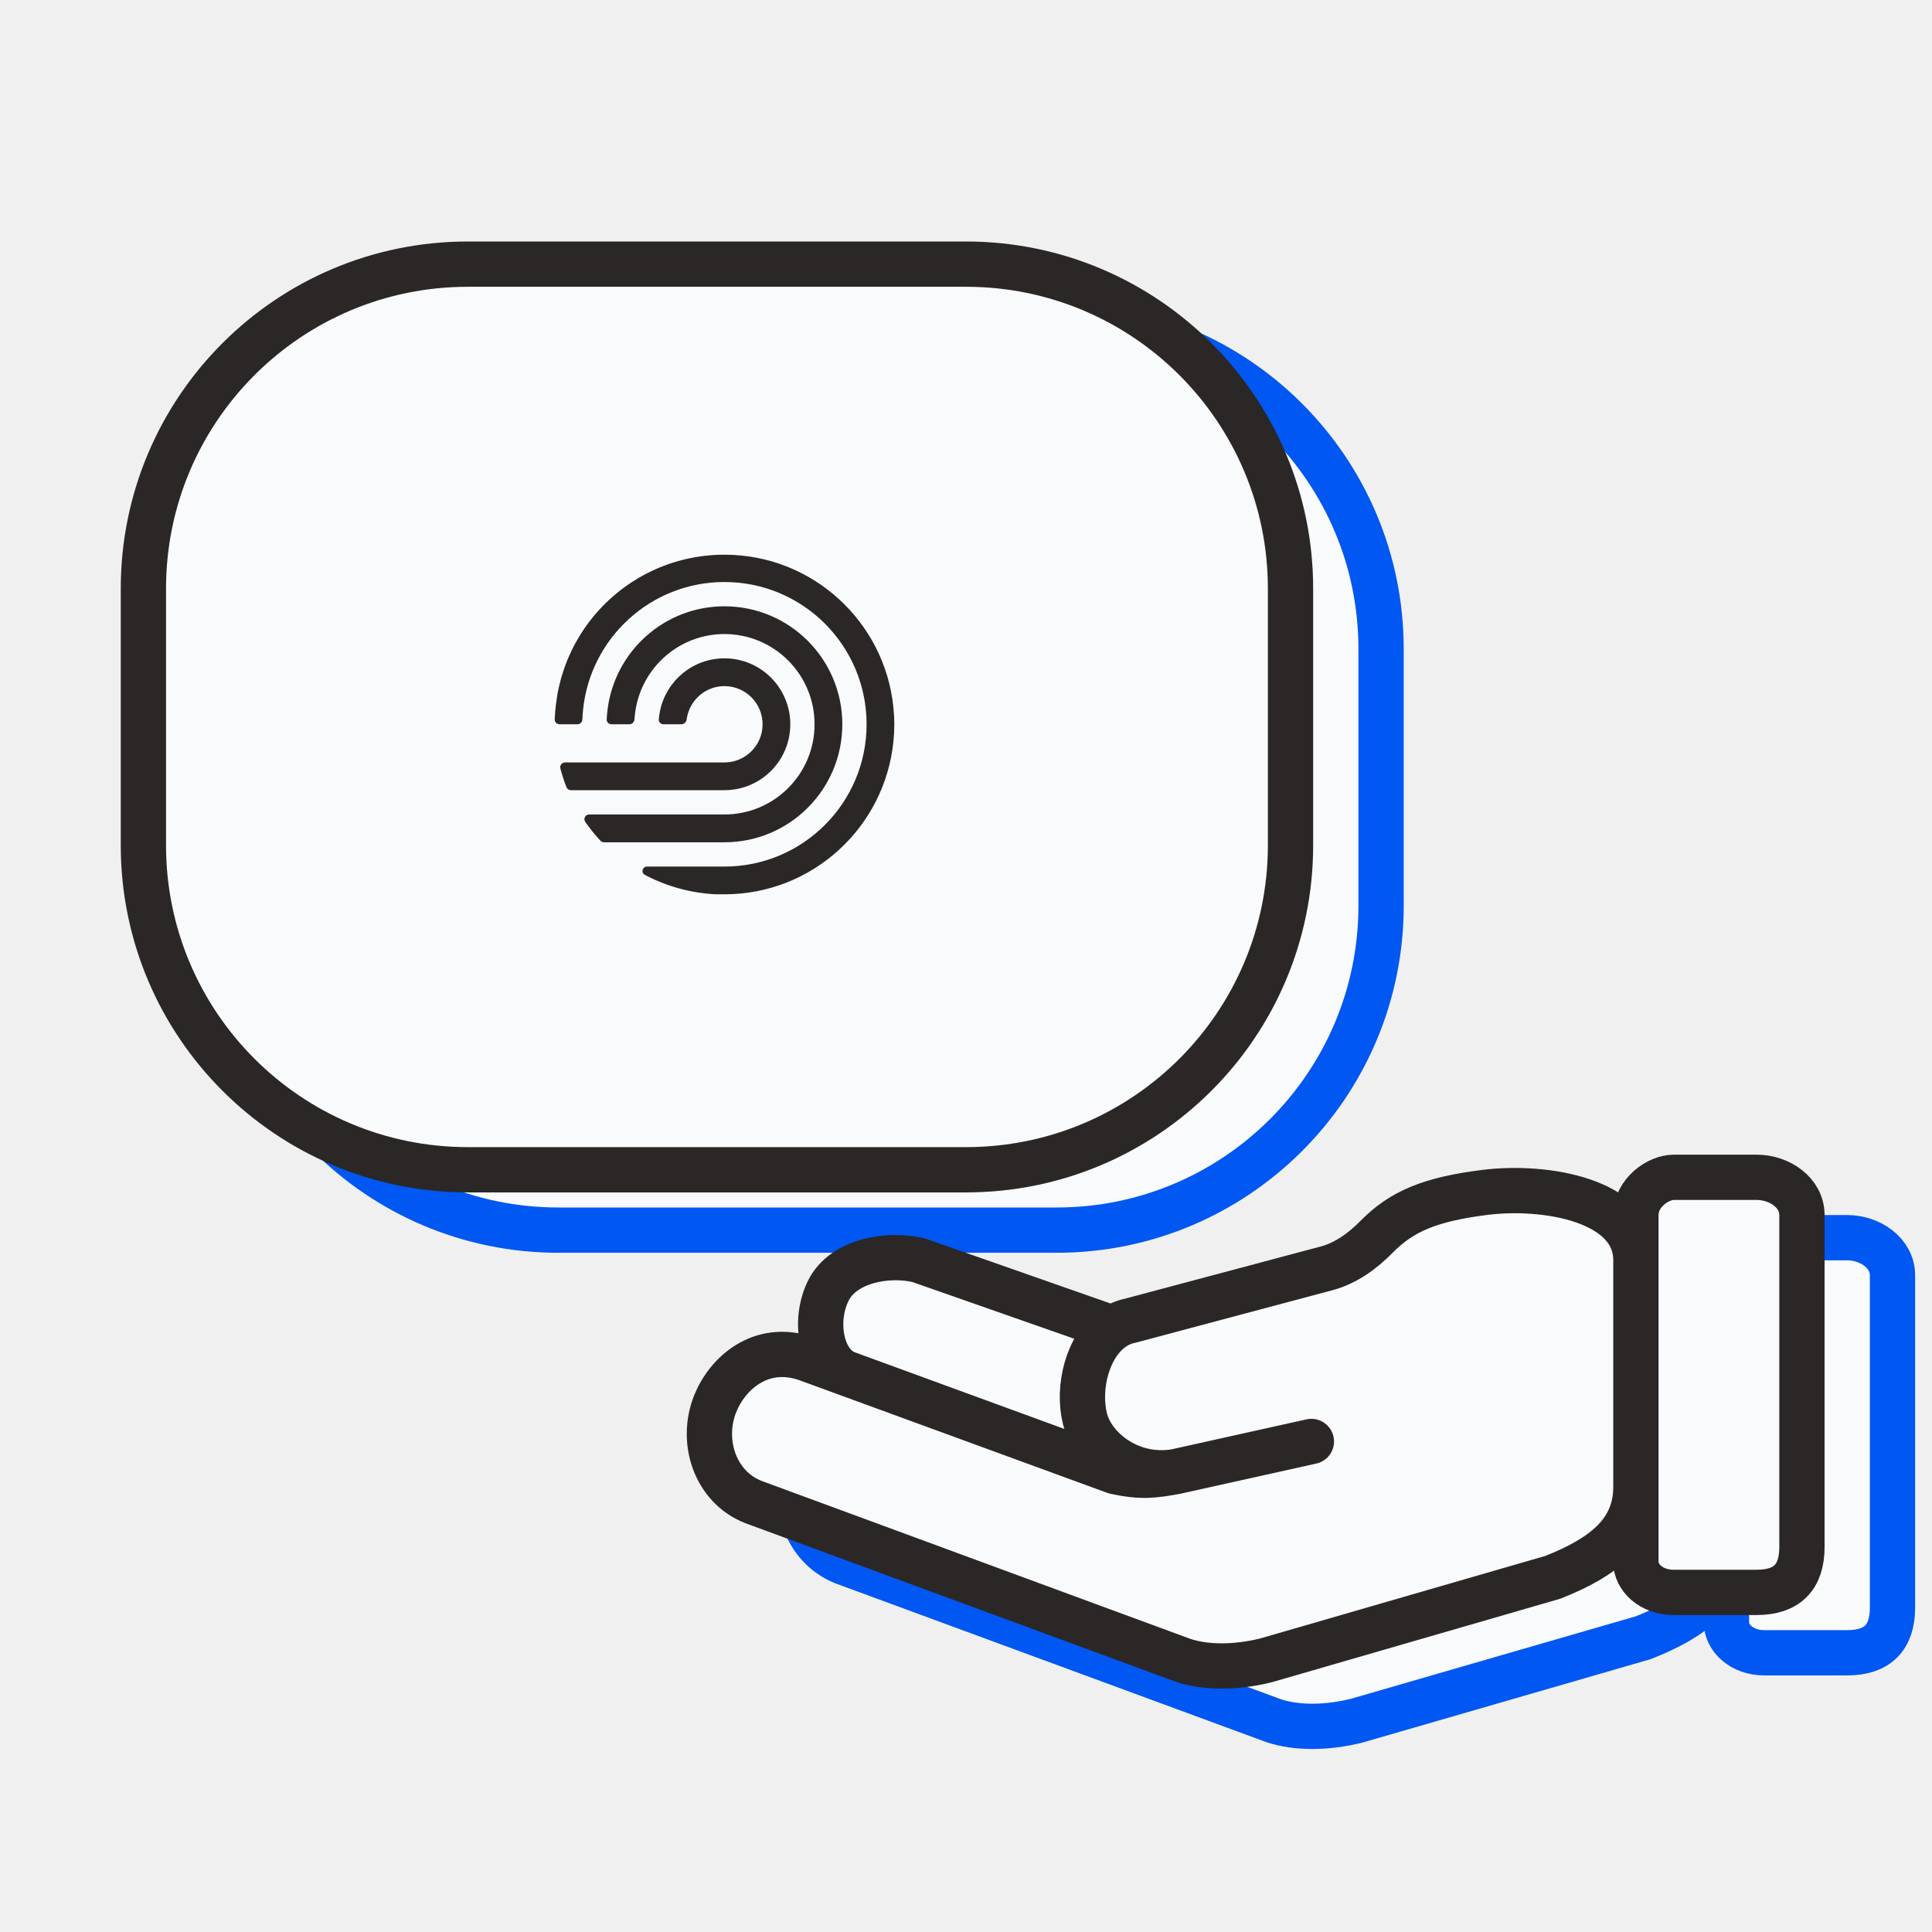
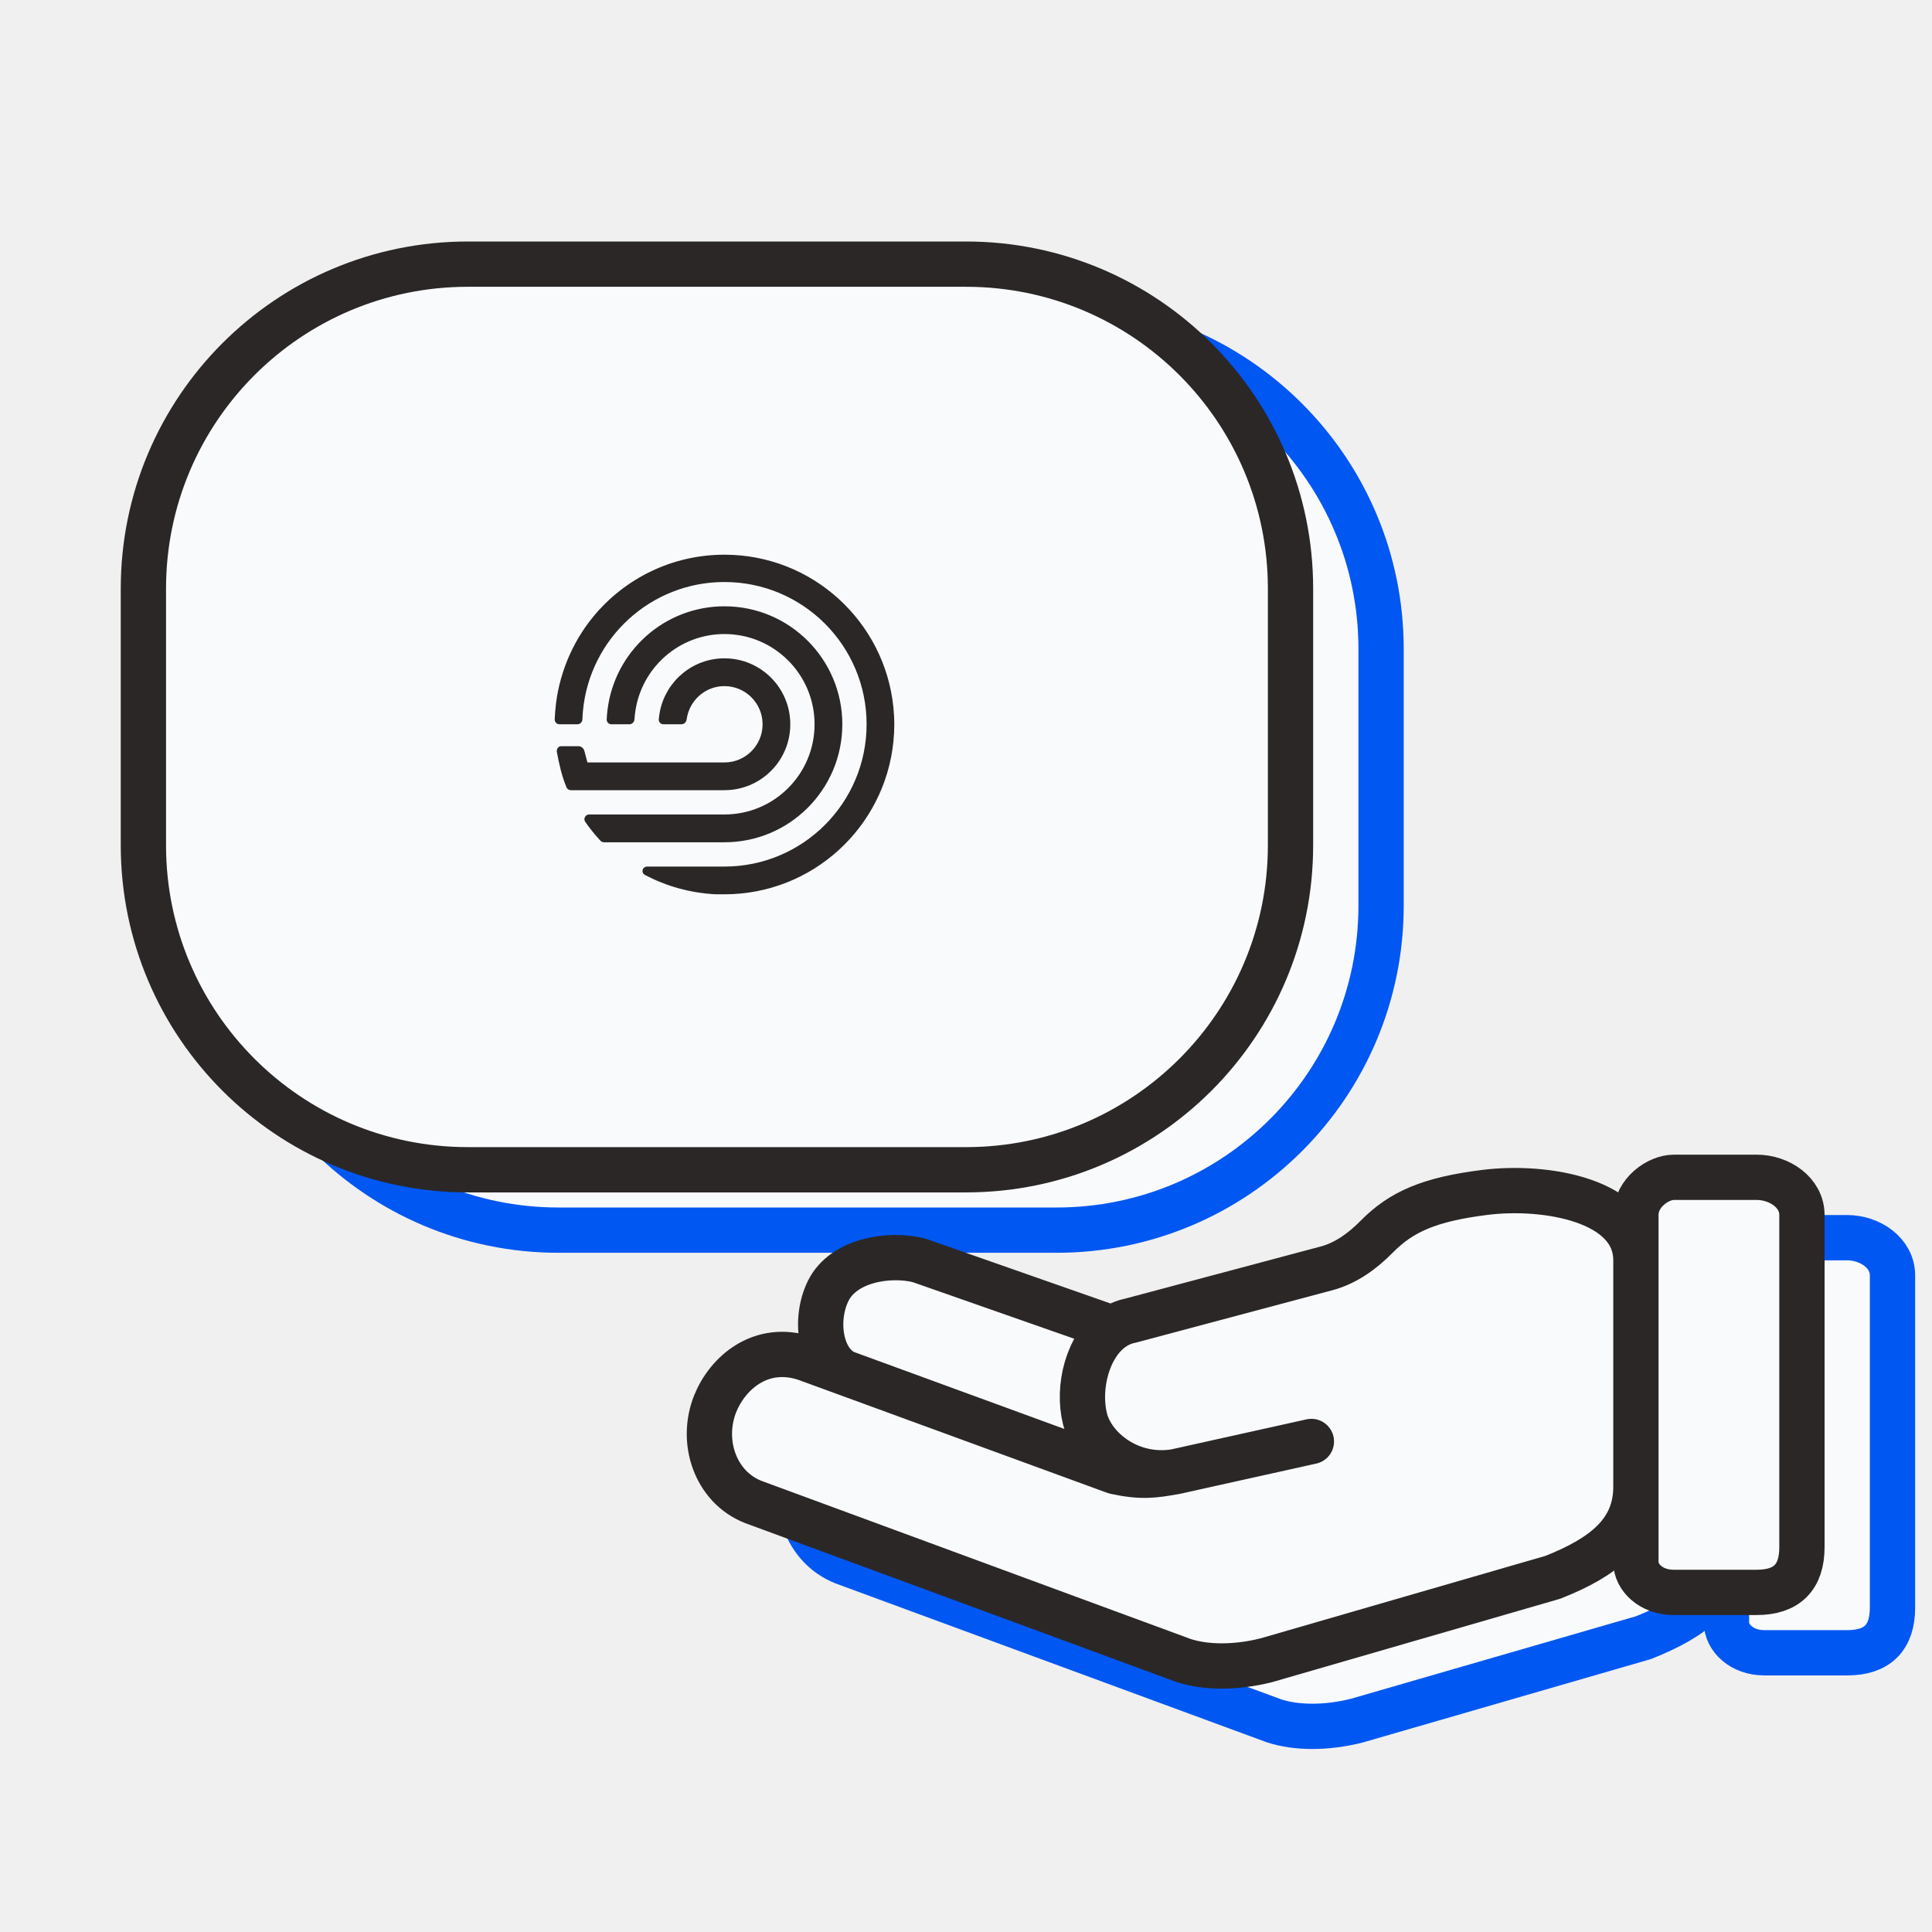
<svg xmlns="http://www.w3.org/2000/svg" width="128" height="128" viewBox="0 0 128 128" fill="none">
  <g clip-path="url(#clip0_96_42034)">
    <rect x="15.5" y="21.5" width="76" height="60" rx="21.5" fill="#F9FAFC" stroke="#0057F2" stroke-width="3" stroke-linecap="round" stroke-linejoin="round" />
    <g clip-path="url(#clip1_96_42034)">
-       <path d="M53.997 47.616C51.902 47.616 50.157 49.097 49.734 51.067C49.693 51.261 49.662 51.458 49.645 51.66C49.63 51.839 49.777 51.986 49.957 51.986H51.145C51.325 51.986 51.469 51.839 51.493 51.661C51.521 51.454 51.574 51.255 51.648 51.067C52.016 50.125 52.926 49.457 53.997 49.457C55.392 49.457 56.522 50.589 56.523 51.986C56.523 53.382 55.392 54.514 53.997 54.514H43.437C43.228 54.514 43.073 54.708 43.126 54.911C43.237 55.334 43.371 55.749 43.529 56.151C43.577 56.273 43.695 56.352 43.827 56.352H53.997C56.407 56.352 58.359 54.398 58.359 51.986C58.359 49.573 56.407 47.616 53.997 47.616Z" fill="#2B2727" />
      <path d="M53.997 44.169C49.995 44.169 46.7 47.184 46.245 51.067C46.221 51.263 46.204 51.46 46.195 51.66C46.187 51.84 46.333 51.986 46.513 51.986H47.699C47.878 51.986 48.023 51.84 48.034 51.66C48.047 51.459 48.071 51.262 48.101 51.067C48.544 48.203 51.012 46.007 53.997 46.007C57.294 46.007 59.967 48.685 59.967 51.986C59.967 55.287 57.294 57.961 53.997 57.961H45.038C44.782 57.961 44.628 58.242 44.775 58.452C45.081 58.893 45.418 59.311 45.783 59.702C45.843 59.767 45.928 59.803 46.017 59.803H53.997C58.309 59.803 61.806 56.303 61.806 51.986C61.806 47.669 58.309 44.169 53.997 44.169Z" fill="#2B2727" />
-       <path d="M53.997 40.75C50.5 40.75 47.376 42.344 45.312 44.847C45.09 45.117 44.879 45.397 44.683 45.686C44.67 45.705 44.658 45.725 44.645 45.744C44.468 46.008 44.305 46.281 44.151 46.56C44.123 46.609 44.094 46.656 44.068 46.706C43.932 46.959 43.812 47.221 43.696 47.484C43.661 47.563 43.625 47.643 43.593 47.722C43.503 47.94 43.423 48.162 43.347 48.386C43.299 48.529 43.249 48.673 43.207 48.819C43.161 48.973 43.125 49.129 43.086 49.286C43.034 49.497 42.98 49.708 42.941 49.924C42.922 50.022 42.913 50.123 42.898 50.222C42.855 50.495 42.815 50.77 42.792 51.049C42.791 51.055 42.789 51.061 42.789 51.067C42.773 51.264 42.758 51.461 42.75 51.66C42.743 51.84 42.889 51.986 43.069 51.986H44.254C44.434 51.986 44.579 51.84 44.586 51.66C44.593 51.461 44.606 51.263 44.625 51.067C45.088 46.293 49.106 42.56 53.997 42.56C59.197 42.56 63.414 46.78 63.414 51.986C63.414 57.191 59.197 61.412 53.997 61.412H48.881C48.558 61.412 48.444 61.814 48.729 61.965C50.141 62.713 51.733 63.164 53.422 63.25H53.997C59.824 63.25 64.614 58.817 65.19 53.137C65.227 52.767 65.249 52.393 65.25 52.014C65.25 51.626 65.228 51.239 65.19 50.86C64.614 45.18 59.824 40.75 53.997 40.75Z" fill="#2B2727" />
+       <path d="M53.997 40.75C50.5 40.75 47.376 42.344 45.312 44.847C43.873 46.592 42.977 48.794 42.792 51.049C42.791 51.055 42.789 51.061 42.789 51.067C42.773 51.264 42.758 51.461 42.75 51.66C42.743 51.84 42.889 51.986 43.069 51.986H44.254C44.434 51.986 44.579 51.84 44.586 51.66C44.593 51.461 44.606 51.263 44.625 51.067C45.088 46.293 49.106 42.56 53.997 42.56C59.197 42.56 63.414 46.78 63.414 51.986C63.414 57.191 59.197 61.412 53.997 61.412H48.881C48.558 61.412 48.444 61.814 48.729 61.965C50.141 62.713 51.733 63.164 53.422 63.25H53.997C59.824 63.25 64.614 58.817 65.19 53.137C65.227 52.767 65.249 52.393 65.25 52.014C65.25 51.626 65.228 51.239 65.19 50.86C64.614 45.18 59.824 40.75 53.997 40.75Z" fill="#2B2727" />
+       <path d="M53.997 47.616C51.902 47.616 50.157 49.097 49.734 51.067C49.693 51.261 49.662 51.458 49.645 51.66C49.63 51.839 49.777 51.986 49.957 51.986H51.145C51.325 51.986 51.469 51.839 51.493 51.661C51.521 51.454 51.574 51.255 51.648 51.067C52.016 50.125 52.926 49.457 53.997 49.457C55.392 49.457 56.522 50.589 56.523 51.986C56.523 53.382 55.392 54.514 53.997 54.514H44.92C44.85 54.26 44.786 53.995 44.713 53.741C44.662 53.563 44.502 53.44 44.34 53.44H43.164C43.003 53.44 42.86 53.627 42.891 53.805C43.04 54.599 43.218 55.429 43.538 56.173C43.589 56.29 43.711 56.352 43.827 56.352H53.997C56.407 56.352 58.359 54.398 58.359 51.986C58.359 49.573 56.407 47.616 53.997 47.616Z" fill="#2B2727" />
    </g>
    <path d="M55.883 103.5L84.383 114.001C85.883 114.5 87.883 114.5 89.883 114L108.883 108.5C112.251 107.167 114.383 105.5 114.383 102.5L114.383 107.5C114.383 108.5 115.383 109.5 116.883 109.5L122.383 109.5C124.383 109.5 125.383 108.5 125.383 106.5L125.383 84.5C125.383 83 123.883 82.001 122.383 82C120.883 81.999 117.883 82.002 116.883 82.001C115.883 82 114.383 83 114.383 84.501L114.383 87.5C114.383 83.501 108.383 82.5 104.383 82.999C100.692 83.46 98.838 84.284 97.217 85.927C96.278 86.879 95.181 87.687 93.889 88.032L80.883 91.5C80.456 91.586 80.068 91.759 79.723 92L66.883 87.5C64.883 87 61.883 87.5 60.883 89.5C59.883 91.5 60.383 94.366 62.116 95L59.383 94C56.383 93.001 54.183 95.001 53.383 97.001C52.383 99.501 53.383 102.501 55.883 103.5Z" fill="#F9FAFC" />
    <path d="M83.883 101.5L92.883 99.501M83.883 101.5C80.883 102 78.383 100 77.883 98C77.365 95.928 78.05 93.168 79.723 92M83.883 101.5C82.447 101.756 81.634 101.879 79.883 101.5L62.116 95M114.383 87.5C114.383 83.501 108.383 82.5 104.383 82.999C100.692 83.46 98.838 84.284 97.217 85.927C96.278 86.879 95.181 87.687 93.889 88.032L80.883 91.5C80.456 91.586 80.068 91.759 79.723 92M114.383 87.5L114.383 102.5M114.383 87.5C114.383 87.5 114.383 86.002 114.383 84.501C114.383 83 115.883 82 116.883 82.001C117.883 82.002 120.883 81.999 122.383 82C123.883 82.001 125.383 83 125.383 84.5C125.383 86 125.383 104.5 125.383 106.5C125.383 108.5 124.383 109.5 122.383 109.5C120.383 109.5 118.383 109.5 116.883 109.5C115.383 109.5 114.383 108.5 114.383 107.5C114.383 106.5 114.383 102.5 114.383 102.5M114.383 102.5C114.383 105.5 112.251 107.167 108.883 108.5L89.883 114C87.883 114.5 85.883 114.5 84.383 114.001L55.883 103.5C53.383 102.501 52.383 99.501 53.383 97.001C54.183 95.001 56.383 93.001 59.383 94L62.116 95M62.116 95C60.383 94.366 59.883 91.5 60.883 89.5C61.883 87.5 64.883 87 66.883 87.5L79.723 92" stroke="#0057F2" stroke-width="3" stroke-linecap="round" stroke-linejoin="round" />
    <rect x="9.5" y="17.5" width="76" height="60" rx="21.5" fill="#F9FAFC" stroke="#2B2727" stroke-width="3" stroke-linecap="round" stroke-linejoin="round" />
    <g clip-path="url(#clip2_96_42034)">
-       <path d="M47.997 43.616C45.902 43.616 44.157 45.097 43.734 47.067C43.693 47.261 43.662 47.458 43.645 47.66C43.63 47.839 43.777 47.986 43.957 47.986H45.145C45.325 47.986 45.469 47.839 45.493 47.661C45.521 47.454 45.574 47.255 45.648 47.067C46.016 46.125 46.926 45.457 47.997 45.457C49.392 45.457 50.522 46.589 50.523 47.986C50.523 49.382 49.392 50.514 47.997 50.514H37.437C37.228 50.514 37.073 50.708 37.126 50.911C37.237 51.334 37.371 51.749 37.529 52.151C37.577 52.273 37.695 52.352 37.827 52.352H47.997C50.407 52.352 52.359 50.398 52.359 47.986C52.359 45.573 50.407 43.616 47.997 43.616Z" fill="#2B2727" />
      <path d="M47.997 40.169C43.995 40.169 40.7 43.184 40.245 47.067C40.221 47.263 40.204 47.46 40.195 47.66C40.187 47.84 40.333 47.986 40.513 47.986H41.699C41.878 47.986 42.023 47.84 42.034 47.66C42.047 47.459 42.071 47.262 42.101 47.067C42.544 44.203 45.012 42.007 47.997 42.007C51.294 42.007 53.967 44.685 53.967 47.986C53.967 51.287 51.294 53.961 47.997 53.961H39.038C38.782 53.961 38.628 54.242 38.775 54.452C39.081 54.893 39.418 55.311 39.783 55.702C39.843 55.767 39.928 55.803 40.017 55.803H47.997C52.309 55.803 55.806 52.303 55.806 47.986C55.806 43.669 52.309 40.169 47.997 40.169Z" fill="#2B2727" />
-       <path d="M47.997 36.75C44.5 36.75 41.376 38.344 39.312 40.847C39.09 41.117 38.879 41.397 38.683 41.686C38.67 41.705 38.658 41.725 38.645 41.744C38.468 42.008 38.305 42.281 38.151 42.56C38.123 42.609 38.094 42.656 38.068 42.706C37.932 42.959 37.812 43.221 37.696 43.484C37.661 43.563 37.625 43.643 37.593 43.722C37.503 43.94 37.423 44.162 37.347 44.386C37.299 44.529 37.249 44.673 37.207 44.819C37.161 44.973 37.125 45.129 37.086 45.286C37.034 45.497 36.98 45.708 36.941 45.924C36.922 46.022 36.913 46.123 36.898 46.222C36.855 46.495 36.815 46.77 36.792 47.049C36.791 47.055 36.789 47.061 36.789 47.067C36.773 47.264 36.758 47.461 36.75 47.66C36.743 47.84 36.889 47.986 37.069 47.986H38.254C38.434 47.986 38.579 47.84 38.586 47.66C38.593 47.461 38.606 47.263 38.625 47.067C39.088 42.293 43.106 38.56 47.997 38.56C53.197 38.56 57.414 42.78 57.414 47.986C57.414 53.191 53.197 57.412 47.997 57.412H42.881C42.558 57.412 42.444 57.814 42.729 57.965C44.141 58.713 45.733 59.164 47.422 59.25H47.997C53.824 59.25 58.614 54.817 59.19 49.137C59.227 48.767 59.249 48.393 59.25 48.014C59.25 47.626 59.228 47.239 59.19 46.86C58.614 41.18 53.824 36.75 47.997 36.75Z" fill="#2B2727" />
+       <path d="M47.997 36.75C44.5 36.75 41.376 38.344 39.312 40.847C37.873 42.592 36.977 44.794 36.792 47.049C36.791 47.055 36.789 47.061 36.789 47.067C36.773 47.264 36.758 47.461 36.75 47.66C36.743 47.84 36.889 47.986 37.069 47.986H38.254C38.434 47.986 38.579 47.84 38.586 47.66C38.593 47.461 38.606 47.263 38.625 47.067C39.088 42.293 43.106 38.56 47.997 38.56C53.197 38.56 57.414 42.78 57.414 47.986C57.414 53.191 53.197 57.412 47.997 57.412H42.881C42.558 57.412 42.444 57.814 42.729 57.965C44.141 58.713 45.733 59.164 47.422 59.25H47.997C53.824 59.25 58.614 54.817 59.19 49.137C59.227 48.767 59.249 48.393 59.25 48.014C59.25 47.626 59.228 47.239 59.19 46.86C58.614 41.18 53.824 36.75 47.997 36.75Z" fill="#2B2727" />
+       <path d="M47.997 43.616C45.902 43.616 44.157 45.097 43.734 47.067C43.693 47.261 43.662 47.458 43.645 47.66C43.63 47.839 43.777 47.986 43.957 47.986H45.145C45.325 47.986 45.469 47.839 45.493 47.661C45.521 47.454 45.574 47.255 45.648 47.067C46.016 46.125 46.926 45.457 47.997 45.457C49.392 45.457 50.522 46.589 50.523 47.986C50.523 49.382 49.392 50.514 47.997 50.514H38.92C38.85 50.26 38.786 49.995 38.713 49.741C38.662 49.563 38.502 49.44 38.34 49.44H37.164C37.003 49.44 36.86 49.627 36.891 49.805C37.04 50.599 37.218 51.429 37.538 52.173C37.589 52.29 37.711 52.352 37.827 52.352H47.997C50.407 52.352 52.359 50.398 52.359 47.986C52.359 45.573 50.407 43.616 47.997 43.616Z" fill="#2B2727" />
    </g>
    <path d="M49.883 99.5L78.383 110.001C79.883 110.5 81.883 110.5 83.883 110L102.883 104.5C106.251 103.167 108.383 101.5 108.383 98.5L108.383 103.5C108.383 104.5 109.383 105.5 110.883 105.5L116.383 105.5C118.383 105.5 119.383 104.5 119.383 102.5L119.383 80.5C119.383 79 117.883 78.001 116.383 78C114.883 77.999 111.883 78.002 110.883 78.001C109.883 78 108.383 79 108.383 80.501L108.383 83.5C108.383 79.501 102.383 78.5 98.383 78.999C94.692 79.46 92.838 80.284 91.217 81.927C90.278 82.879 89.181 83.687 87.889 84.032L74.883 87.5C74.456 87.586 74.068 87.759 73.723 88L60.883 83.5C58.883 83 55.883 83.5 54.883 85.5C53.883 87.5 54.383 90.366 56.116 91L53.383 90C50.383 89.001 48.183 91.001 47.383 93.001C46.383 95.501 47.383 98.501 49.883 99.5Z" fill="#F9FAFC" />
    <path d="M77.883 97.5L86.883 95.501M77.883 97.5C74.883 98 72.383 96 71.883 94C71.365 91.928 72.05 89.168 73.723 88M77.883 97.5C76.447 97.756 75.634 97.879 73.883 97.5L56.116 91M108.383 83.5C108.383 79.501 102.383 78.5 98.383 78.999C94.692 79.46 92.838 80.284 91.217 81.927C90.278 82.879 89.181 83.687 87.889 84.032L74.883 87.5C74.456 87.586 74.068 87.759 73.723 88M108.383 83.5L108.383 98.5M108.383 83.5C108.383 83.5 108.383 82.002 108.383 80.501C108.383 79 109.883 78 110.883 78.001C111.883 78.002 114.883 77.999 116.383 78C117.883 78.001 119.383 79 119.383 80.5C119.383 82 119.383 100.5 119.383 102.5C119.383 104.5 118.383 105.5 116.383 105.5C114.383 105.5 112.383 105.5 110.883 105.5C109.383 105.5 108.383 104.5 108.383 103.5C108.383 102.5 108.383 98.5 108.383 98.5M108.383 98.5C108.383 101.5 106.251 103.167 102.883 104.5L83.883 110C81.883 110.5 79.883 110.5 78.383 110.001L49.883 99.5C47.383 98.501 46.383 95.501 47.383 93.001C48.183 91.001 50.383 89.001 53.383 90L56.116 91M56.116 91C54.383 90.366 53.883 87.5 54.883 85.5C55.883 83.5 58.883 83 60.883 83.5L73.723 88" stroke="#2B2727" stroke-width="3" stroke-linecap="round" stroke-linejoin="round" />
  </g>
  <defs>
    <clipPath id="clip0_96_42034">
      <rect width="128" height="128" fill="white" />
    </clipPath>
    <clipPath id="clip1_96_42034">
      <rect width="24" height="24" fill="white" transform="translate(42 40)" />
    </clipPath>
    <clipPath id="clip2_96_42034">
      <rect width="24" height="24" fill="white" transform="translate(36 36)" />
    </clipPath>
  </defs>
</svg>
